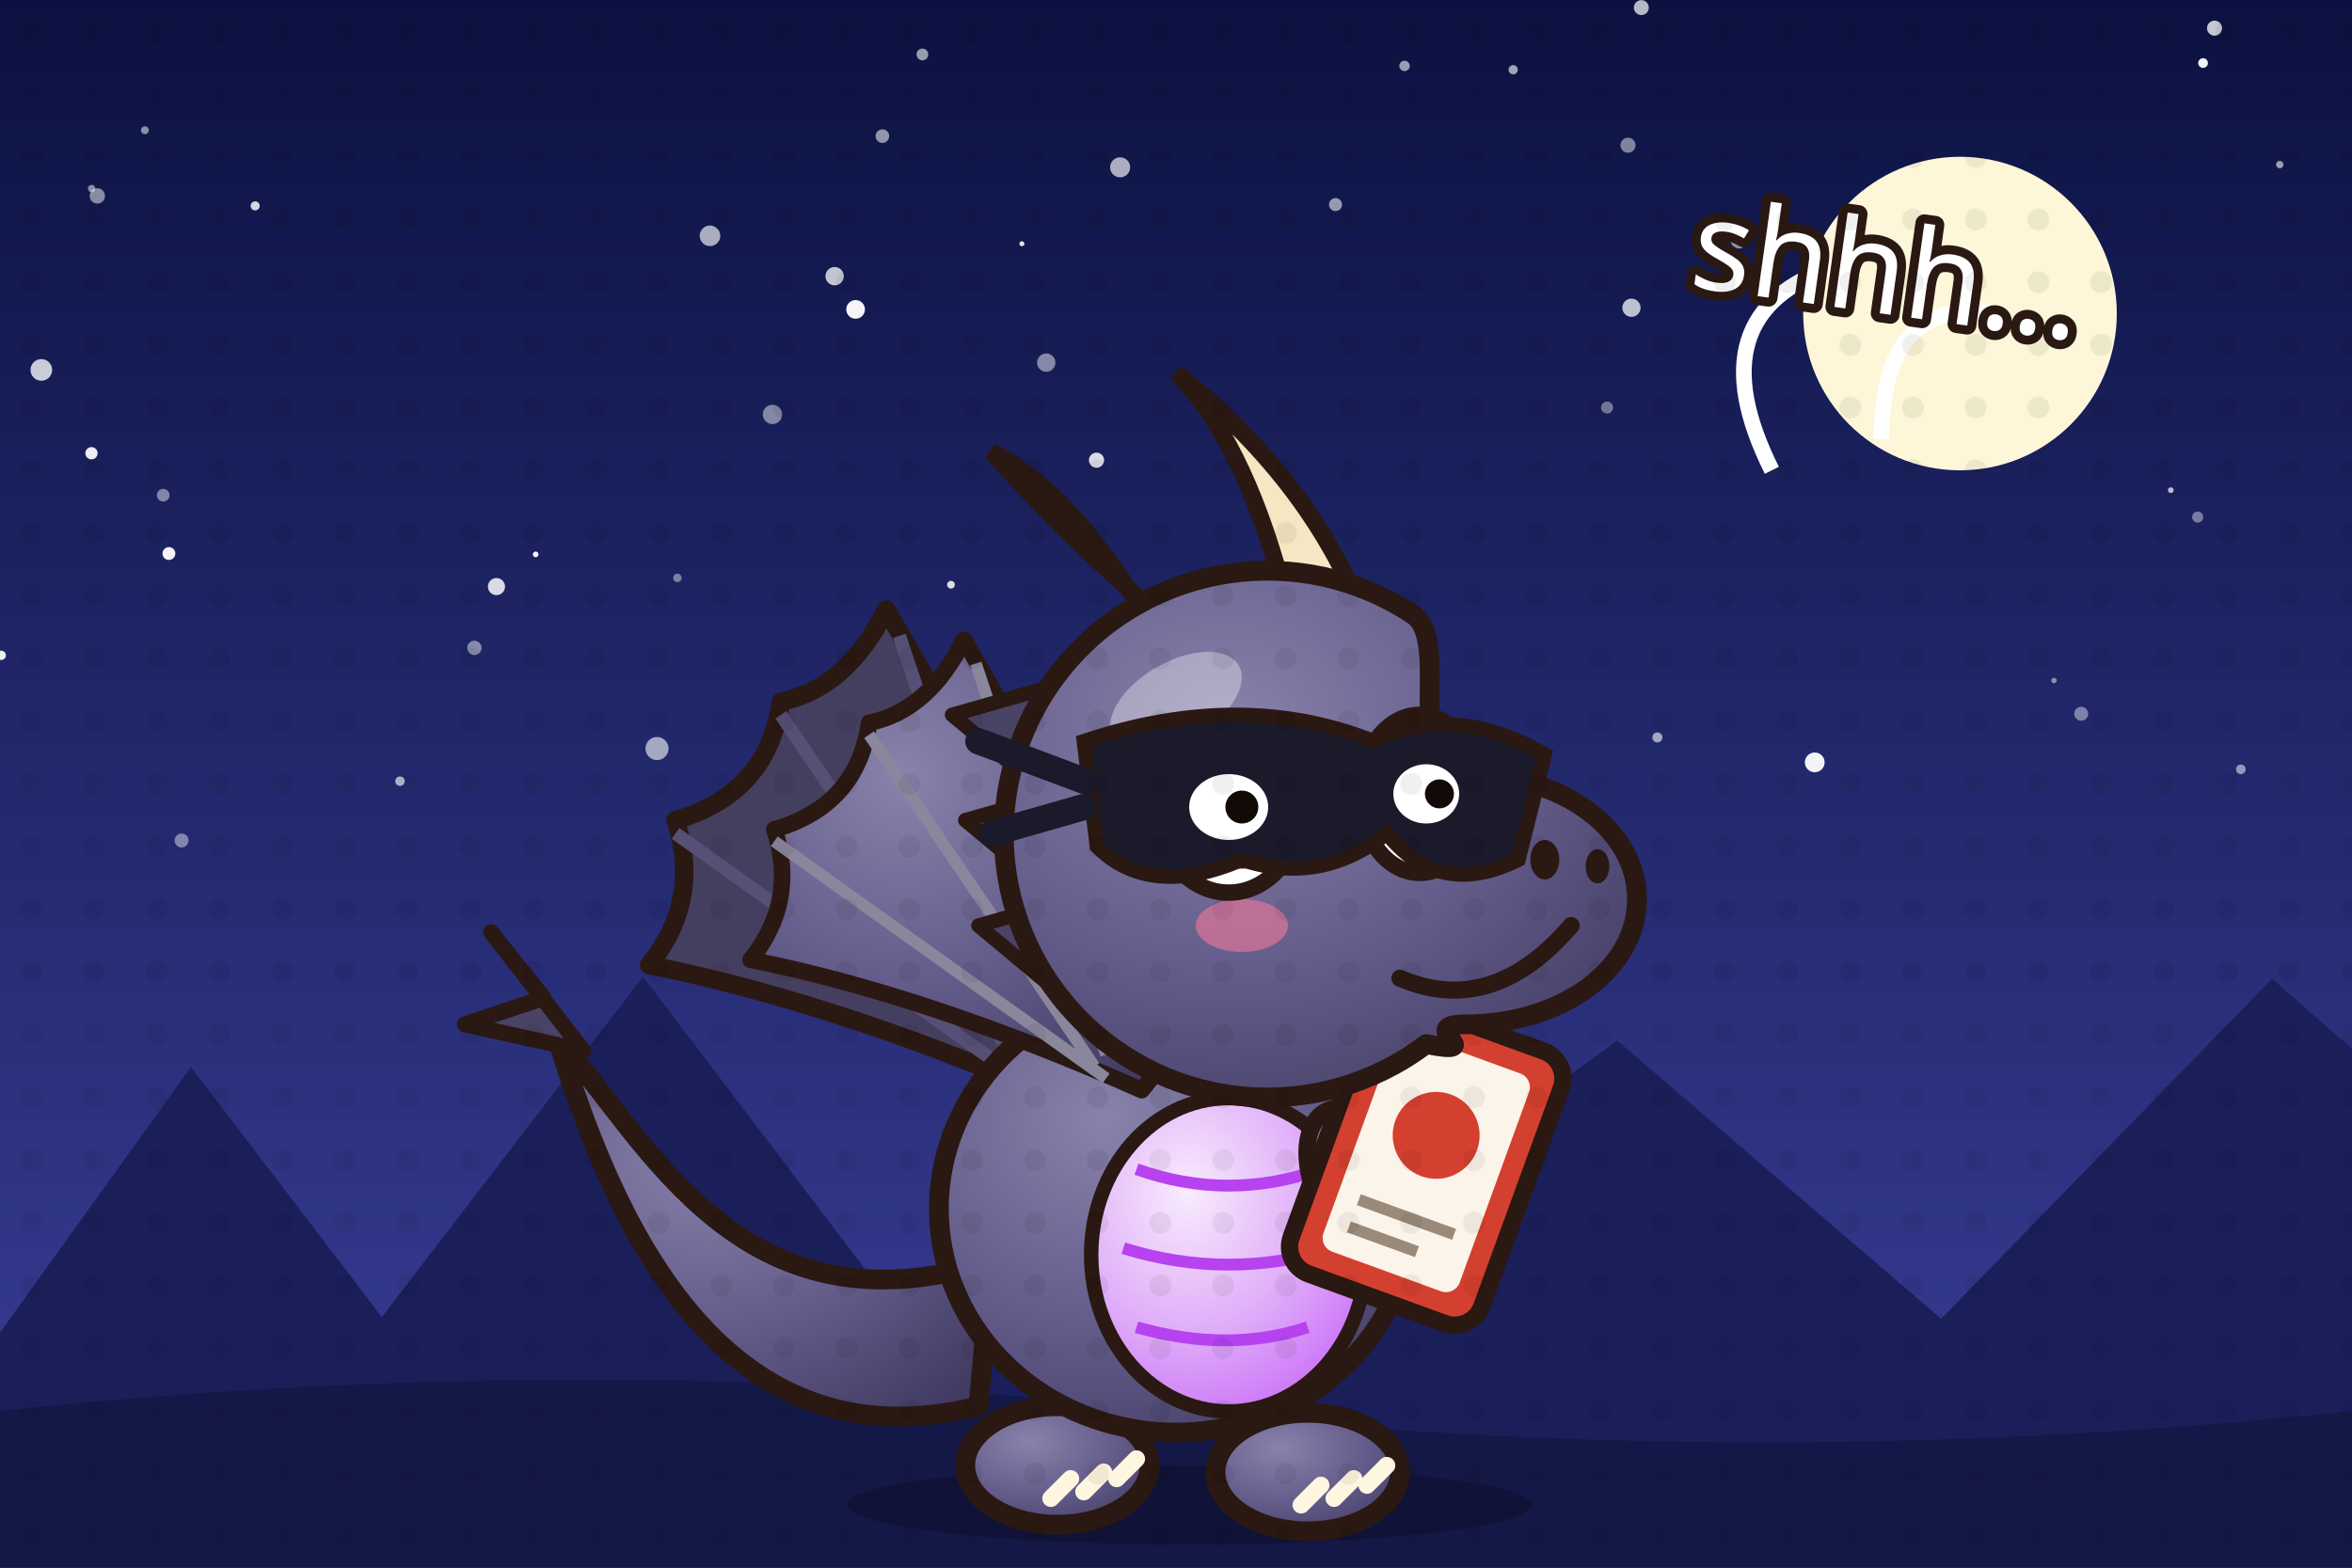
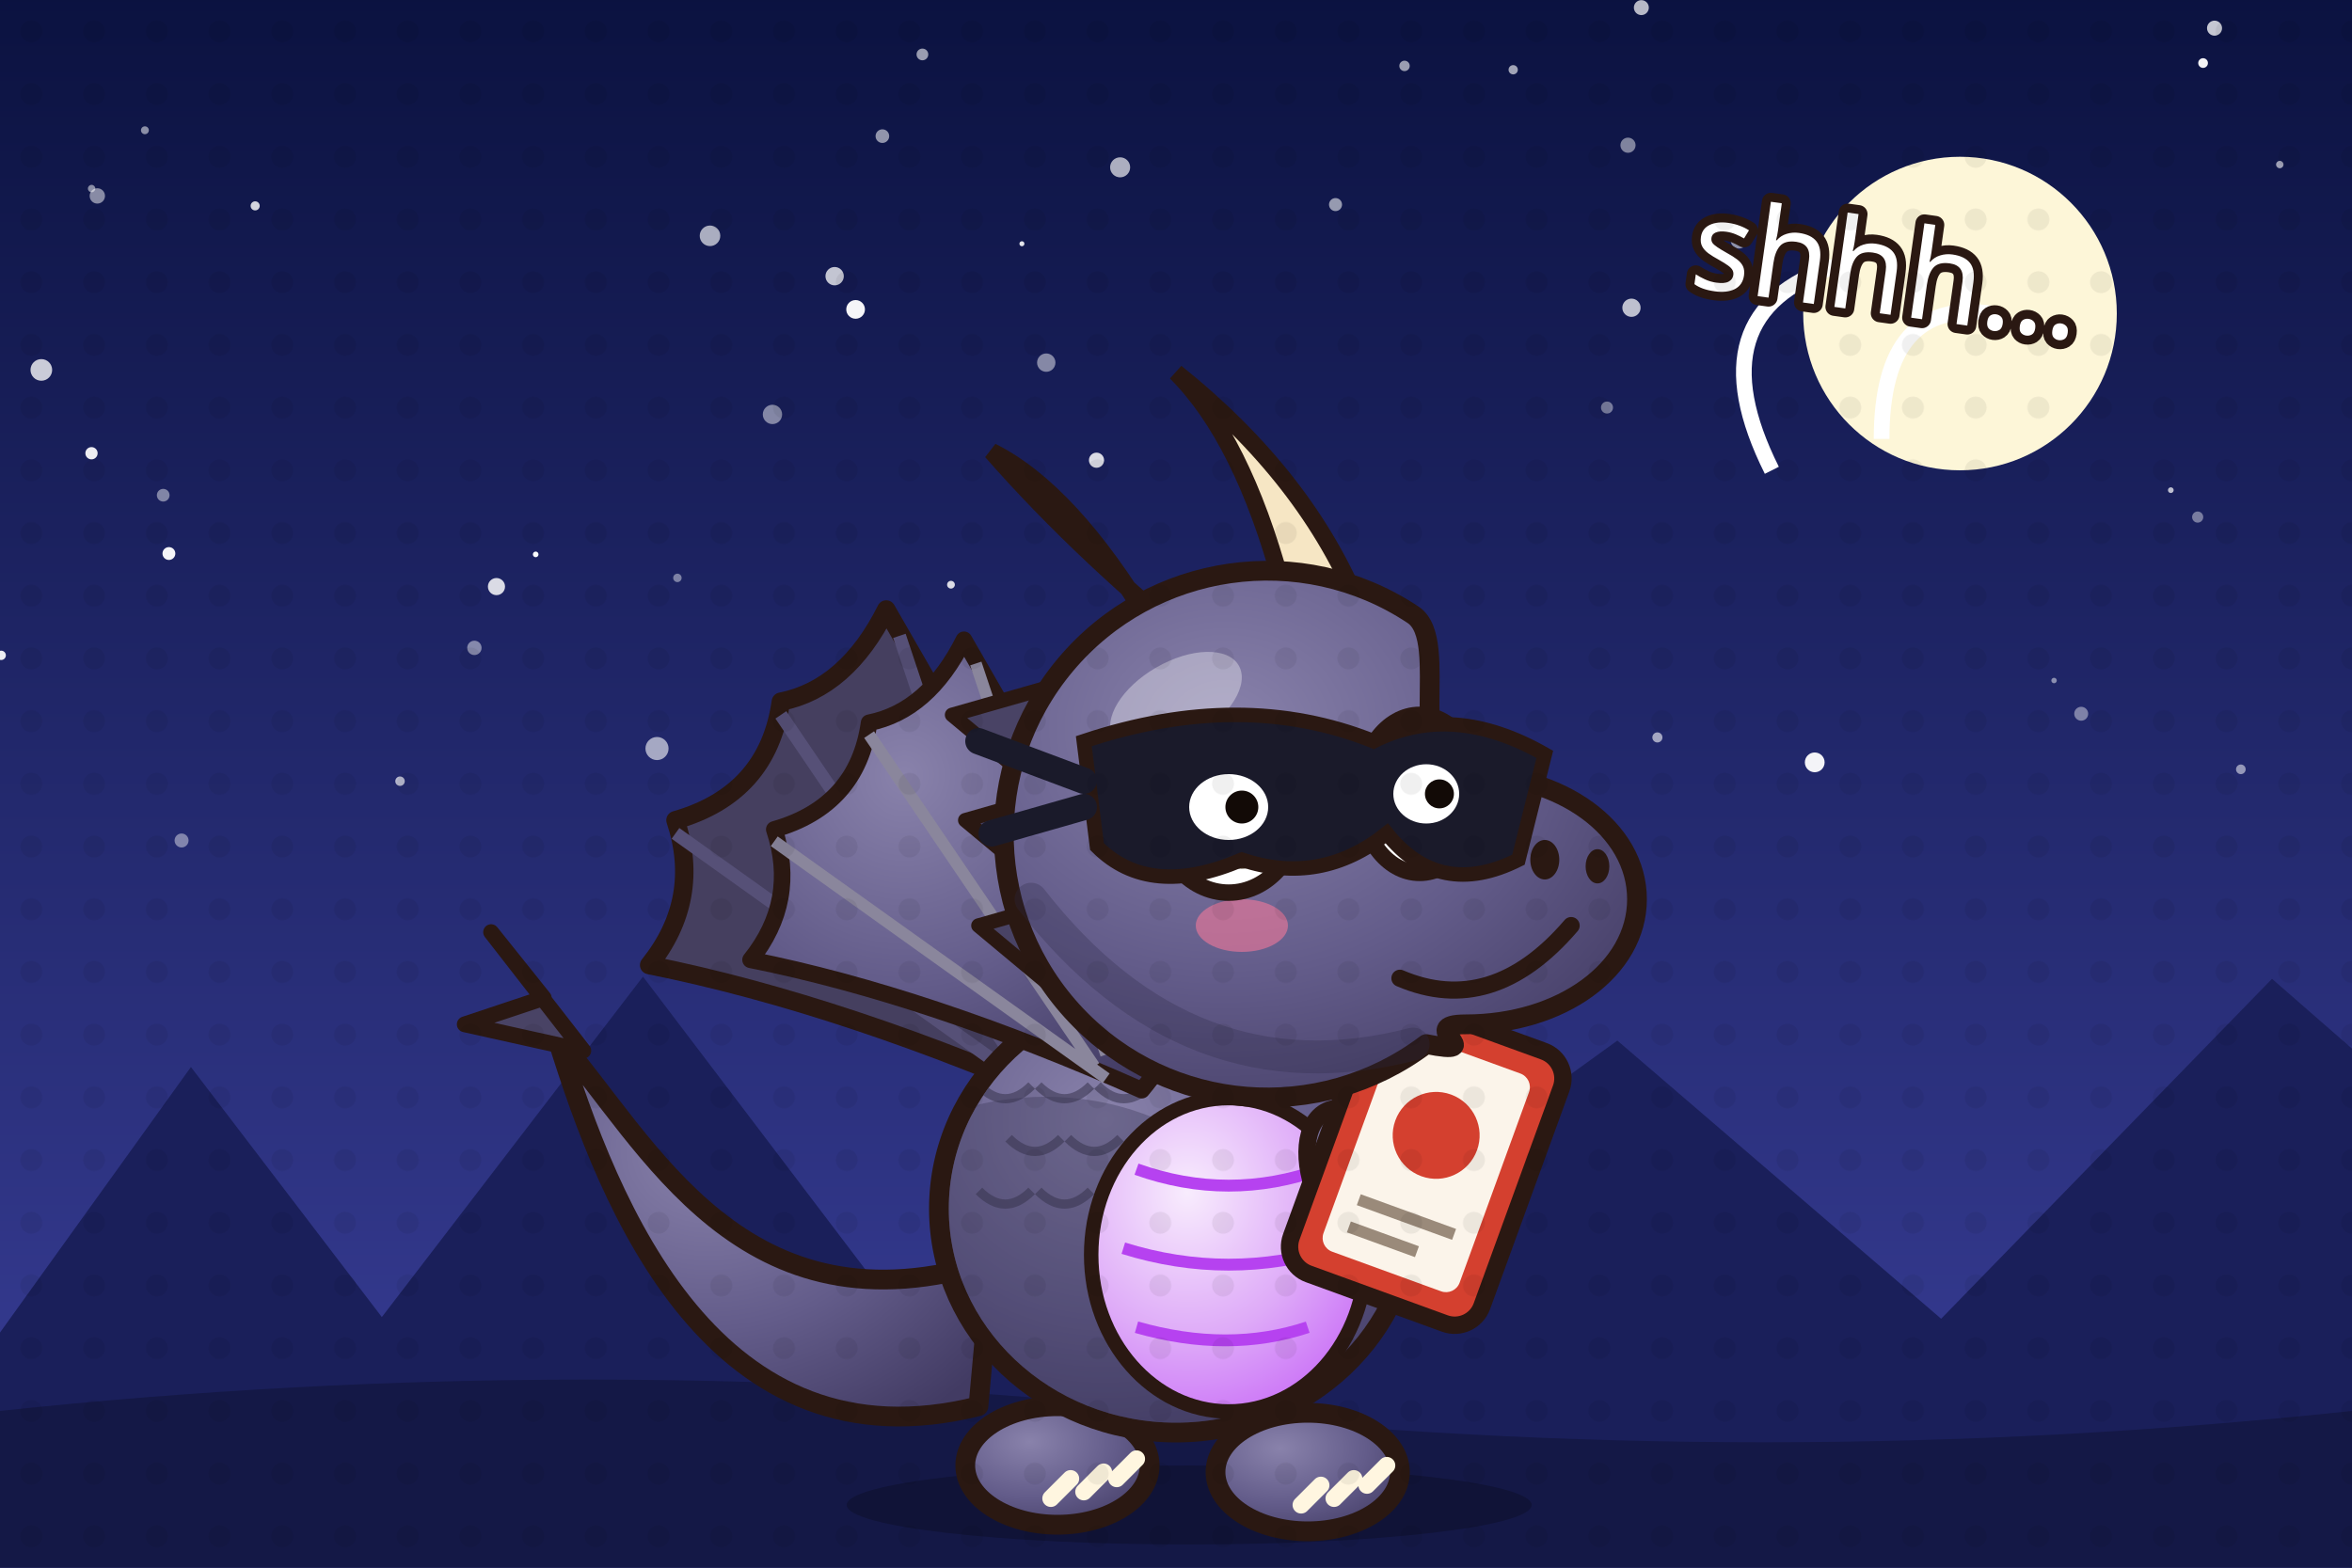
<svg xmlns="http://www.w3.org/2000/svg" viewBox="0 0 300 200" width="600" height="400">
  <defs>
-     <linearGradient id="l7z" x1="0" y1="0" x2="0" y2="1">
+     <linearGradient id="l9b" x1="0" y1="0" x2="0" y2="1">
      <stop offset="0" stop-color="#0b1240" />
      <stop offset="1" stop-color="#3a3f9a" />
    </linearGradient>
-     <radialGradient id="v80" cx=".35" cy=".3" r=".85">
+     <radialGradient id="v9c" cx=".35" cy=".3" r=".85">
      <stop offset="0" stop-color="hsl(250 20% 59%)" />
      <stop offset=".55" stop-color="hsl(250 20% 45%)" />
      <stop offset="1" stop-color="hsl(250 25% 31%)" />
    </radialGradient>
-     <radialGradient id="v81" cx=".35" cy=".3" r=".85">
+     <radialGradient id="v9d" cx=".35" cy=".3" r=".85">
      <stop offset="0" stop-color="hsl(280 85% 96%)" />
      <stop offset=".55" stop-color="hsl(280 85% 82%)" />
      <stop offset="1" stop-color="hsl(280 90% 68%)" />
    </radialGradient>
-     <radialGradient id="v82" cx=".35" cy=".3" r=".85">
+     <clipPath id="cb9e">
+       <ellipse cx="0" cy="-45" rx="34.5" ry="32.5" />
+     </clipPath>
+     <radialGradient id="v9f" cx=".35" cy=".3" r=".85">
      <stop offset="0" stop-color="hsl(250 20% 59%)" />
      <stop offset=".55" stop-color="hsl(250 20% 45%)" />
      <stop offset="1" stop-color="hsl(250 25% 31%)" />
    </radialGradient>
-     <pattern id="p83" width="8" height="8" patternUnits="userSpaceOnUse">
+     <pattern id="p9g" width="8" height="8" patternUnits="userSpaceOnUse">
      <circle cx="4" cy="4" r="1.4" fill="#000" />
    </pattern>
  </defs>
-   <rect width="300" height="200" fill="url(#l7z)" />
+   <rect width="300" height="200" fill="url(#l9b)" />
  <circle cx="18.483" cy="16.618" r="0.503" fill="#fff" opacity="0.519" />
  <circle cx="209.356" cy="0.971" r="0.954" fill="#fff" opacity="0.702" />
  <circle cx="142.874" cy="21.346" r="1.279" fill="#fff" opacity="0.65" />
  <circle cx="86.404" cy="73.725" r="0.538" fill="#fff" opacity="0.429" />
  <circle cx="170.347" cy="26.1" r="0.832" fill="#fff" opacity="0.559" />
  <circle cx="68.328" cy="70.726" r="0.36" fill="#fff" opacity="0.983" />
  <circle cx="276.889" cy="62.533" r="0.364" fill="#fff" opacity="0.711" />
  <circle cx="282.467" cy="3.592" r="0.96" fill="#fff" opacity="0.759" />
  <circle cx="261.997" cy="86.818" r="0.348" fill="#fff" opacity="0.482" />
  <circle cx="221.812" cy="30.64" r="1.069" fill="#fff" opacity="0.526" />
  <circle cx="133.451" cy="46.263" r="1.172" fill="#fff" opacity="0.475" />
  <circle cx="63.325" cy="74.834" r="1.093" fill="#fff" opacity="0.834" />
  <circle cx="0.151" cy="83.606" r="0.597" fill="#fff" opacity="0.92" />
  <circle cx="208.095" cy="39.261" r="1.165" fill="#fff" opacity="0.719" />
  <circle cx="285.822" cy="98.147" r="0.615" fill="#fff" opacity="0.522" />
  <circle cx="255.882" cy="33.069" r="1.168" fill="#fff" opacity="0.704" />
  <circle cx="98.528" cy="52.871" r="1.233" fill="#fff" opacity="0.467" />
  <circle cx="117.654" cy="6.945" r="0.748" fill="#fff" opacity="0.582" />
  <circle cx="211.404" cy="94.079" r="0.644" fill="#fff" opacity="0.588" />
  <circle cx="153.011" cy="88.339" r="0.999" fill="#fff" opacity="0.617" />
  <circle cx="139.861" cy="58.712" r="0.967" fill="#fff" opacity="0.842" />
  <circle cx="106.458" cy="35.233" r="1.171" fill="#fff" opacity="0.744" />
  <circle cx="90.562" cy="30.084" r="1.312" fill="#fff" opacity="0.643" />
  <circle cx="12.413" cy="24.994" r="0.979" fill="#fff" opacity="0.497" />
  <circle cx="5.272" cy="47.193" r="1.381" fill="#fff" opacity="0.772" />
  <circle cx="51.025" cy="99.662" r="0.603" fill="#fff" opacity="0.677" />
  <circle cx="281.004" cy="8.043" r="0.62" fill="#fff" opacity="0.95" />
  <circle cx="32.547" cy="26.265" r="0.58" fill="#fff" opacity="0.813" />
  <circle cx="239.562" cy="51.866" r="0.822" fill="#fff" opacity="0.947" />
  <circle cx="193.009" cy="8.898" r="0.591" fill="#fff" opacity="0.613" />
  <circle cx="109.132" cy="39.472" r="1.193" fill="#fff" opacity="0.954" />
  <circle cx="130.346" cy="31.096" r="0.32" fill="#fff" opacity="0.881" />
  <circle cx="207.653" cy="18.527" r="0.967" fill="#fff" opacity="0.466" />
  <circle cx="290.789" cy="20.992" r="0.475" fill="#fff" opacity="0.592" />
  <circle cx="21.545" cy="70.617" r="0.82" fill="#fff" opacity="0.954" />
  <circle cx="23.16" cy="107.226" r="0.891" fill="#fff" opacity="0.427" />
  <circle cx="60.51" cy="82.653" r="0.916" fill="#fff" opacity="0.46" />
  <circle cx="179.149" cy="8.408" r="0.665" fill="#fff" opacity="0.583" />
  <circle cx="20.818" cy="63.177" r="0.81" fill="#fff" opacity="0.45" />
  <circle cx="11.67" cy="57.821" r="0.783" fill="#fff" opacity="0.921" />
  <circle cx="83.801" cy="95.495" r="1.474" fill="#fff" opacity="0.595" />
  <circle cx="280.316" cy="65.966" r="0.711" fill="#fff" opacity="0.411" />
  <circle cx="204.975" cy="51.993" r="0.766" fill="#fff" opacity="0.42" />
  <circle cx="238.536" cy="31.001" r="1.116" fill="#fff" opacity="0.429" />
  <circle cx="169.424" cy="97.784" r="1.175" fill="#fff" opacity="0.652" />
  <circle cx="121.297" cy="74.595" r="0.495" fill="#fff" opacity="0.84" />
  <circle cx="11.684" cy="24.056" r="0.472" fill="#fff" opacity="0.508" />
  <circle cx="265.46" cy="91.058" r="0.889" fill="#fff" opacity="0.418" />
  <circle cx="231.471" cy="97.26" r="1.262" fill="#fff" opacity="0.947" />
  <circle cx="112.549" cy="17.367" r="0.87" fill="#fff" opacity="0.54" />
  <circle cx="250" cy="40" r="20" fill="#fdf6d8" />
  <circle cx="258" cy="35" r="18" fill="#1a2266" opacity=".0" />
  <path d="M0 200 L0 170 L24.352 136.126 L48.704 168.026 L82.011 124.595 L115.319 168.465 L140.159 133.192 L164.999 162.576 L206.297 132.753 L247.594 168.241 L289.796 124.874 L331.997 161.693  L300 200 Z" fill="#1a1f5a" opacity="1" />
  <path d="M0 180 Q75 172 150 180 T300 180 V200 H0 Z" fill="#141846" />
  <g transform="translate(150 192) scale(0.84 0.84)">
    <ellipse cx="2" cy="0" rx="52" ry="6" fill="#000" opacity=".22" />
    <g transform="translate(-6 -70) scale(1)">
      <path d="M0 0 L-38 -66 Q-44 -54 -54 -52 Q-56 -38 -70 -34 Q-66 -22 -74 -12 Q-44 -6 -8 10Z" fill="hsl(250 20% 31%)" stroke="#2a1812" stroke-width="2.8" stroke-linejoin="round" />
      <path d="M-36 -62 L-14 4 M-54 -50 L-16 6 M-70 -32 L-14 8" stroke="hsl(250 20% 39%)" stroke-width="2" fill="none" />
    </g>
-     <path d="M-28 -37 C-66 -25 -80 -55 -94 -71 C-86 -45 -70 -5 -30 -15Z" fill="url(#v80)" stroke="#2a1812" stroke-width="3" stroke-linejoin="round" />
+     <path d="M-28 -37 C-66 -25 -80 -55 -94 -71 C-86 -45 -70 -5 -30 -15Z" fill="url(#v9c)" stroke="#2a1812" stroke-width="3" stroke-linejoin="round" />
    <path d="M-90 -69 L-104 -87 L-96 -77 L-108 -73 Z" fill="hsl(250 20% 33%)" stroke="#2a1812" stroke-width="2.4" stroke-linejoin="round" />
-     <ellipse cx="-18" cy="-6" rx="14" ry="9" fill="url(#v80)" stroke="#2a1812" stroke-width="3" />
+     <ellipse cx="-18" cy="-6" rx="14" ry="9" fill="url(#v9c)" stroke="#2a1812" stroke-width="3" />
    <path d="M-14 -2 l3 -3 M-9 -4 l3 -3 M-19 -1 l3 -3" stroke="#fff6e0" stroke-width="2.6" stroke-linecap="round" />
-     <ellipse cx="20" cy="-5" rx="14" ry="9" fill="url(#v80)" stroke="#2a1812" stroke-width="3" />
+     <ellipse cx="20" cy="-5" rx="14" ry="9" fill="url(#v9c)" stroke="#2a1812" stroke-width="3" />
    <path d="M24 -1 l3 -3 M29 -3 l3 -3 M19 0 l3 -3" stroke="#fff6e0" stroke-width="2.6" stroke-linecap="round" />
-     <ellipse cx="0" cy="-45" rx="36" ry="34" fill="url(#v80)" stroke="#2a1812" stroke-width="3" />
-     <ellipse cx="8" cy="-38" rx="20.88" ry="23.8" fill="url(#v81)" stroke="#2a1812" stroke-width="2.2" />
+     <ellipse cx="0" cy="-45" rx="36" ry="34" fill="url(#v9c)" stroke="#2a1812" stroke-width="3" />
+     <g clip-path="url(#cb9e)">
+       <ellipse cx="-19.8" cy="-29.7" rx="37.8" ry="32.3" fill="hsl(250 26% 23%)" opacity=".32" />
+       <path d="M-29.92 -63.7 q4 4 8 0" stroke="hsl(250 20% 25%)" stroke-width="1.4" fill="none" opacity=".55" />
+       <path d="M-20.92 -63.7 q4 4 8 0" stroke="hsl(250 20% 25%)" stroke-width="1.4" fill="none" opacity=".55" />
+       <path d="M-11.92 -63.7 q4 4 8 0" stroke="hsl(250 20% 25%)" stroke-width="1.4" fill="none" opacity=".55" />
+       <path d="M-25.42 -55.7 q4 4 8 0" stroke="hsl(250 20% 25%)" stroke-width="1.4" fill="none" opacity=".55" />
+       <path d="M-16.42 -55.7 q4 4 8 0" stroke="hsl(250 20% 25%)" stroke-width="1.4" fill="none" opacity=".55" />
+       <path d="M-7.42 -55.7 q4 4 8 0" stroke="hsl(250 20% 25%)" stroke-width="1.4" fill="none" opacity=".55" />
+       <path d="M-29.92 -47.7 q4 4 8 0" stroke="hsl(250 20% 25%)" stroke-width="1.4" fill="none" opacity=".55" />
+       <path d="M-20.92 -47.7 q4 4 8 0" stroke="hsl(250 20% 25%)" stroke-width="1.4" fill="none" opacity=".55" />
+       <path d="M-11.92 -47.7 q4 4 8 0" stroke="hsl(250 20% 25%)" stroke-width="1.4" fill="none" opacity=".55" />
+       <path d="M9 -76.28 Q30.6 -68.8 34.2 -48.4" stroke="#fff" stroke-width="2.4" fill="none" opacity=".45" stroke-linecap="round" />
+     </g>
+     <ellipse cx="8" cy="-38" rx="20.88" ry="23.8" fill="url(#v9d)" stroke="#2a1812" stroke-width="2.2" />
    <path d="M-6 -51 Q8 -46 22 -51 M-8 -39 Q8 -34 24 -39 M-6 -27 Q8 -23 20 -27" stroke="hsl(280 85% 60%)" stroke-width="1.8" fill="none" />
    <g transform="translate(2 -72) scale(0.9)">
-       <path d="M0 0 L-38 -66 Q-44 -54 -54 -52 Q-56 -38 -70 -34 Q-66 -22 -74 -12 Q-44 -6 -8 10Z" fill="url(#v82)" stroke="#2a1812" stroke-width="2.8" stroke-linejoin="round" />
+       <path d="M0 0 L-38 -66 Q-44 -54 -54 -52 Q-56 -38 -70 -34 Q-66 -22 -74 -12 Q-44 -6 -8 10Z" fill="url(#v9f)" stroke="#2a1812" stroke-width="2.8" stroke-linejoin="round" />
      <path d="M-36 -62 L-14 4 M-54 -50 L-16 6 M-70 -32 L-14 8" stroke="hsl(250 10% 57%)" stroke-width="2" fill="none" />
    </g>
-     <ellipse cx="28" cy="-49" rx="7" ry="12" transform="rotate(-25 28 -49)" fill="url(#v80)" stroke="#2a1812" stroke-width="2.6" />
+     <ellipse cx="28" cy="-49" rx="7" ry="12" transform="rotate(-25 28 -49)" fill="url(#v9c)" stroke="#2a1812" stroke-width="2.6" />
    <g transform="translate(38 -52) rotate(20) scale(1.1)">
      <rect x="-14" y="-20" width="28" height="40" rx="4" fill="#d4402f" stroke="#2a1812" stroke-width="2.4" stroke-linejoin="round" />
      <rect x="-10" y="-16" width="20" height="32" rx="2" fill="#fbf4ea" />
      <circle cy="-4" r="6" fill="#d4402f" />
      <path d="M-7 8 h14 M-7 12 h10" stroke="#9a8a7a" stroke-width="1.6" />
    </g>
    <path d="M-4 -134 Q-16 -154 -28 -160 Q-14 -144 6 -128Z" fill="#f6e6c4" stroke="#2a1812" stroke-width="2.6" />
    <path d="M16 -140 Q10 -162 0 -172 Q20 -156 28 -136Z" fill="#f6e6c4" stroke="#2a1812" stroke-width="2.6" />
    <path d="M-20 -124 l-14 4 l12 10z" fill="hsl(250 20% 33%)" stroke="#2a1812" stroke-width="2.2" stroke-linejoin="round" />
    <path d="M-18 -108 l-14 4 l12 10z" fill="hsl(250 20% 33%)" stroke="#2a1812" stroke-width="2.2" stroke-linejoin="round" />
    <path d="M-16 -92 l-14 4 l12 10z" fill="hsl(250 20% 33%)" stroke="#2a1812" stroke-width="2.2" stroke-linejoin="round" />
-     <path d="M36,-135.2 A40 40 0 1 0 38,-70 C48 -68 36 -73 44 -73 C58.56 -73 70 -81.36 70 -92 C70 -102.64 58.56 -111 44 -111 C34 -111 42 -131.2 36,-135.2Z" fill="url(#v80)" stroke="#2a1812" stroke-width="3" stroke-linejoin="round" />
+     <path d="M36,-135.2 A40 40 0 1 0 38,-70 C48 -68 36 -73 44 -73 C58.56 -73 70 -81.36 70 -92 C70 -102.64 58.56 -111 44 -111 C34 -111 42 -131.2 36,-135.2Z" fill="url(#v9c)" stroke="#2a1812" stroke-width="3" stroke-linejoin="round" />
    <ellipse cx="0" cy="-122" rx="11" ry="6" fill="#fff" opacity=".35" transform="rotate(-30 0 -122)" />
+     <path d="M-22 -92 Q2 -61.2 36 -70" stroke="hsl(250 26% 21%)" stroke-width="5" fill="none" opacity=".28" stroke-linecap="round" />
    <ellipse cx="56" cy="-98" rx="2.2" ry="3" fill="#2a1812" />
    <ellipse cx="64" cy="-97" rx="1.8" ry="2.6" fill="#2a1812" />
    <ellipse cx="10" cy="-88" rx="7" ry="4" fill="#ff7a9a" opacity=".55" />
    <ellipse cx="8" cy="-106" rx="11" ry="13" fill="#fff" stroke="#2a1812" stroke-width="2.5" />
    <ellipse cx="9.98" cy="-104.7" rx="6.82" ry="8.06" fill="#3a2a1a" />
    <ellipse cx="9.98" cy="-104.7" rx="3.751" ry="4.433" fill="#120a06" />
    <circle cx="12.62" cy="-109.9" r="3.08" fill="#fff" />
    <circle cx="6.9" cy="-101.45" r="1.32" fill="#fff" />
    <ellipse cx="37" cy="-108" rx="9" ry="12" fill="#fff" stroke="#2a1812" stroke-width="2.5" />
    <ellipse cx="38.62" cy="-106.8" rx="5.58" ry="7.44" fill="#3a2a1a" />
    <ellipse cx="38.62" cy="-106.8" rx="3.069" ry="4.092" fill="#120a06" />
    <circle cx="40.78" cy="-111.6" r="2.52" fill="#fff" />
    <circle cx="36.1" cy="-103.8" r="1.08" fill="#fff" />
    <path d="M34 -80 Q48 -74 60 -88" stroke="#2a1812" stroke-width="2.6" fill="none" stroke-linecap="round" />
    <path d="M-14 -116 Q10 -124 30 -116 Q42 -122 56 -114 L52 -98 Q40 -92 32 -102 Q22 -94 10 -98 Q-4 -92 -12 -100Z" fill="#1a1a2a" stroke="#2a1812" stroke-width="2.2" />
    <ellipse cx="8" cy="-106" rx="6" ry="5" fill="#fff" />
    <ellipse cx="38" cy="-108" rx="5" ry="4.5" fill="#fff" />
    <circle cx="10" cy="-106" r="2.5" fill="#120a06" />
    <circle cx="40" cy="-108" r="2.2" fill="#120a06" />
    <path d="M-14 -110 l-16 -6 m16 10 l-14 4" stroke="#1a1a2a" stroke-width="4" stroke-linecap="round" />
  </g>
  <path d="M226 60 q-10 -20 8 -26 M240 56 q0 -18 14 -16" stroke="#fff" stroke-width="2" fill="none" />
  <text x="240" y="40" transform="rotate(8 240 40)" font-family="Impact,'Arial Black',sans-serif" font-size="16" text-anchor="middle" fill="#fff" stroke="#2a1812" stroke-width="2.286" paint-order="stroke" stroke-linejoin="round">shhh…</text>
-   <rect width="300" height="200" fill="url(#p83)" opacity="0.06" />
+   <rect width="300" height="200" fill="url(#p9g)" opacity="0.06" />
</svg>
